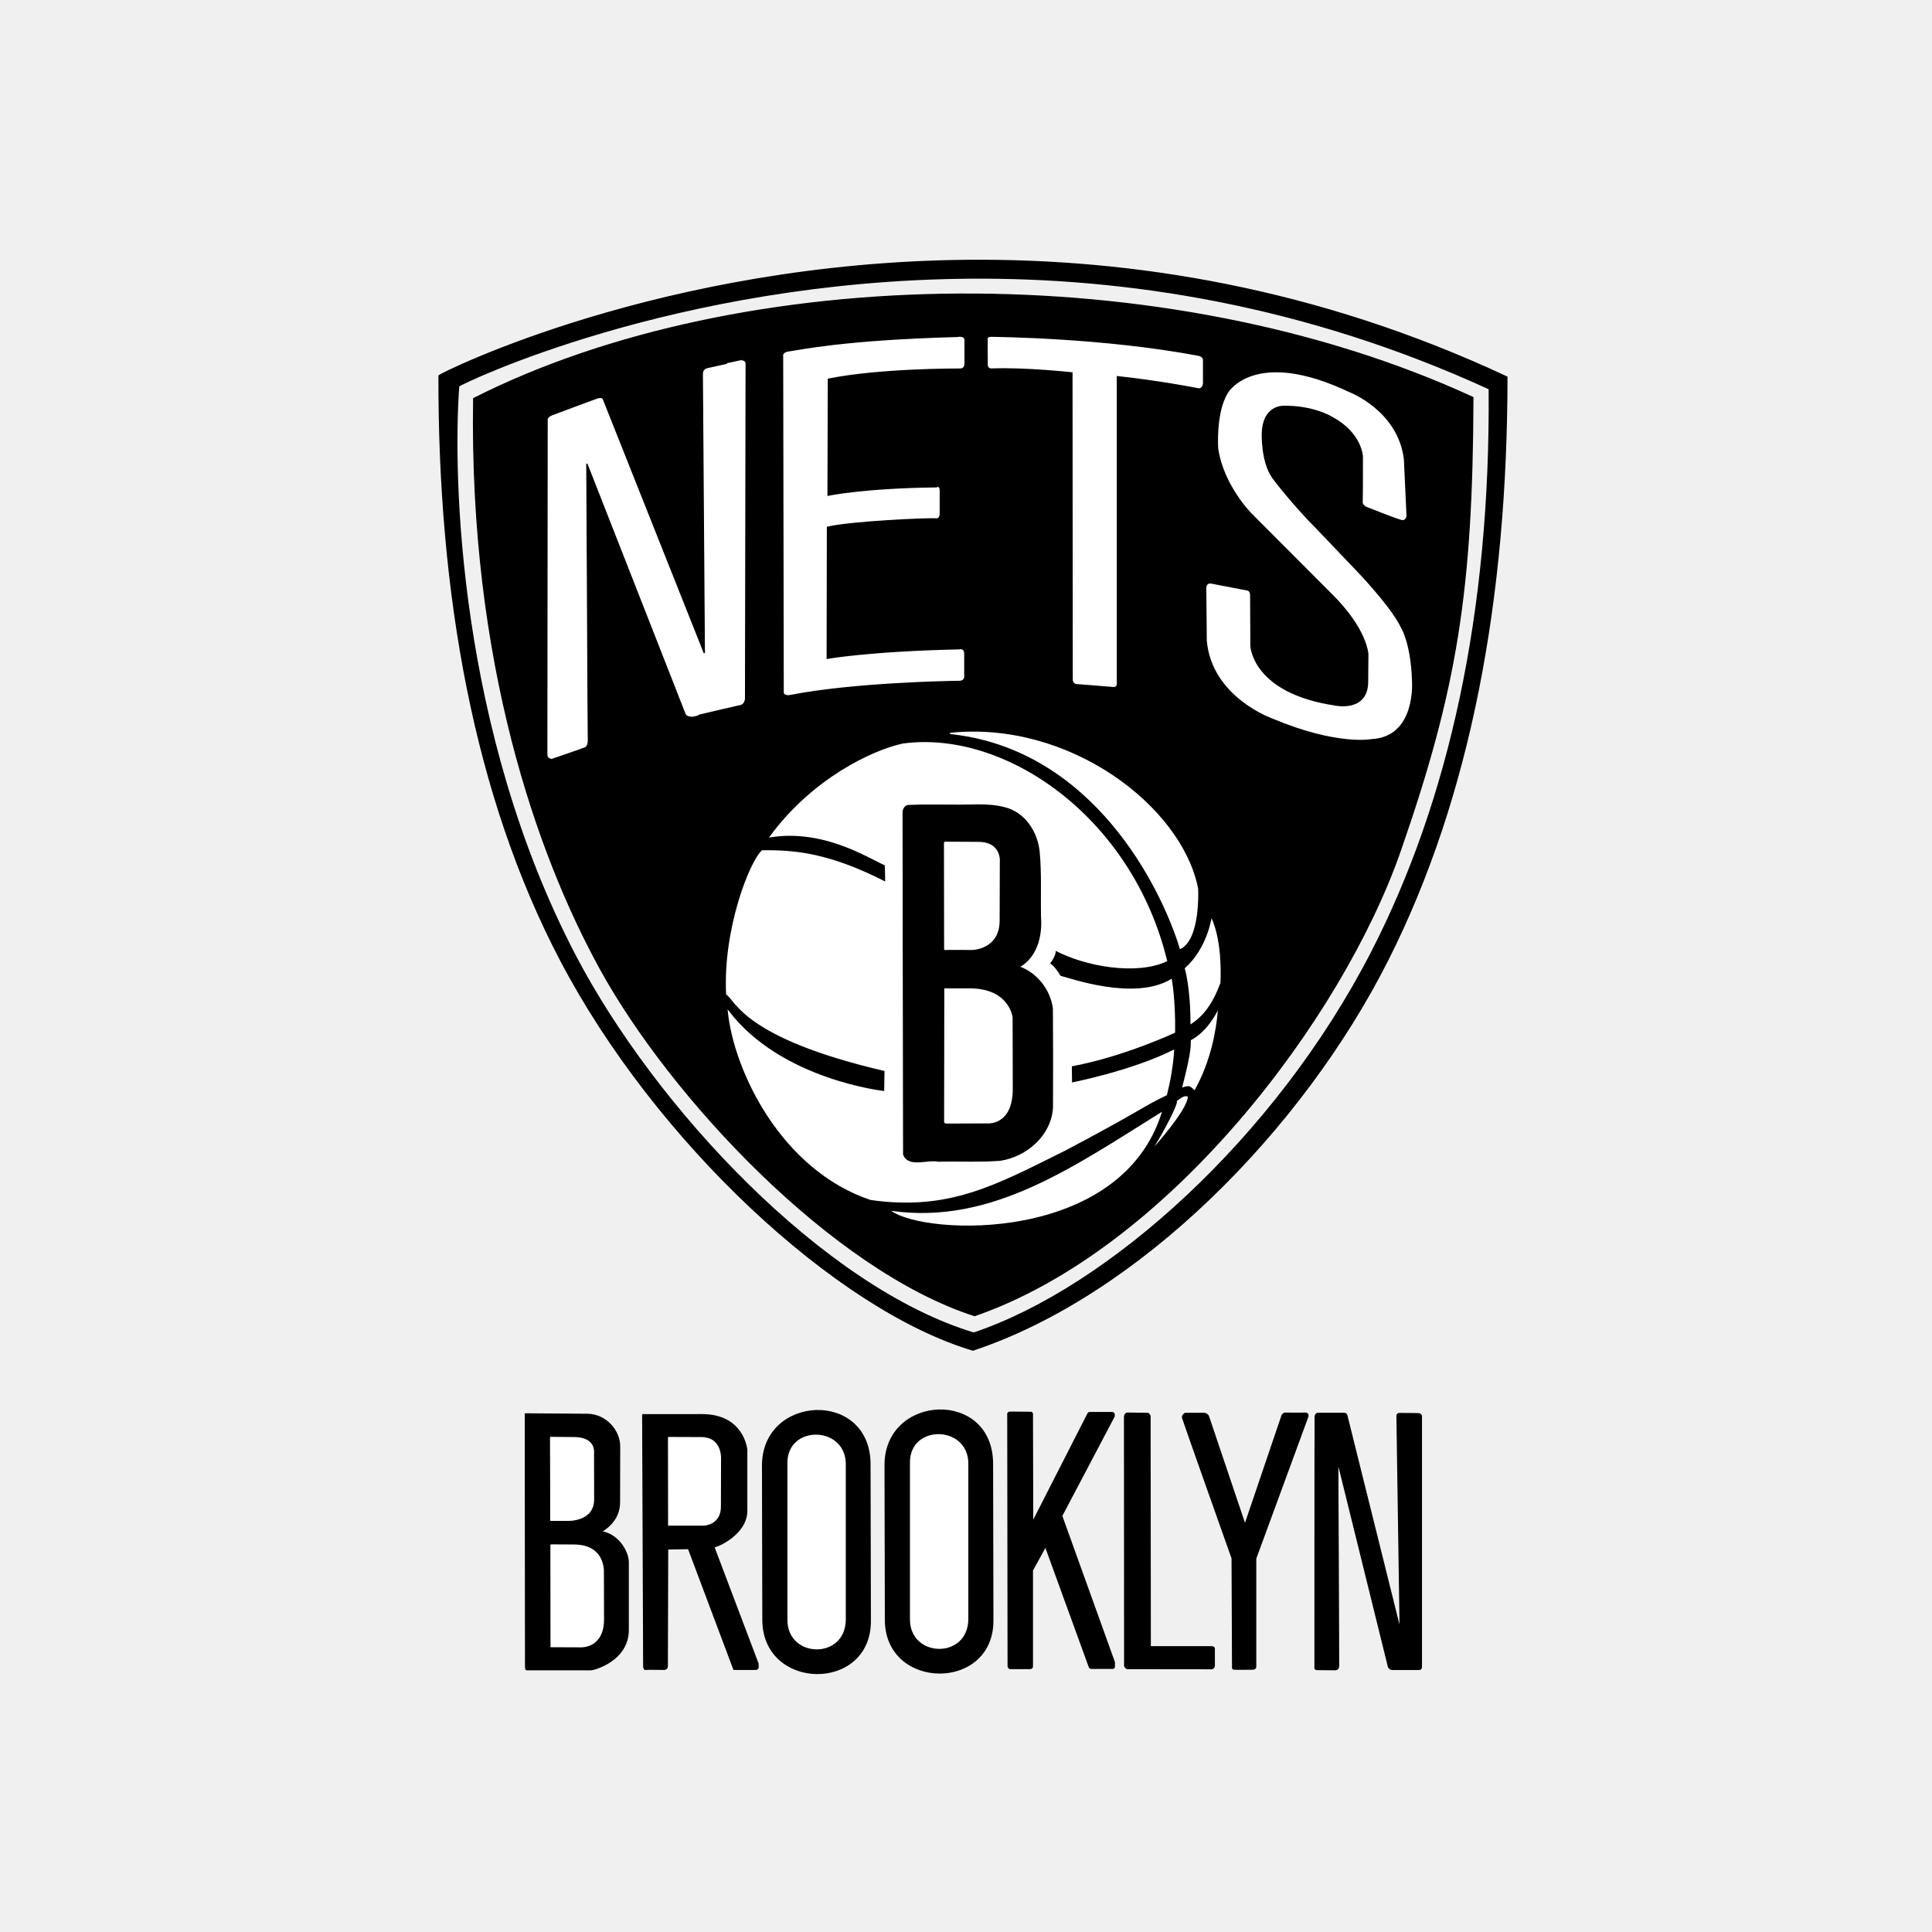
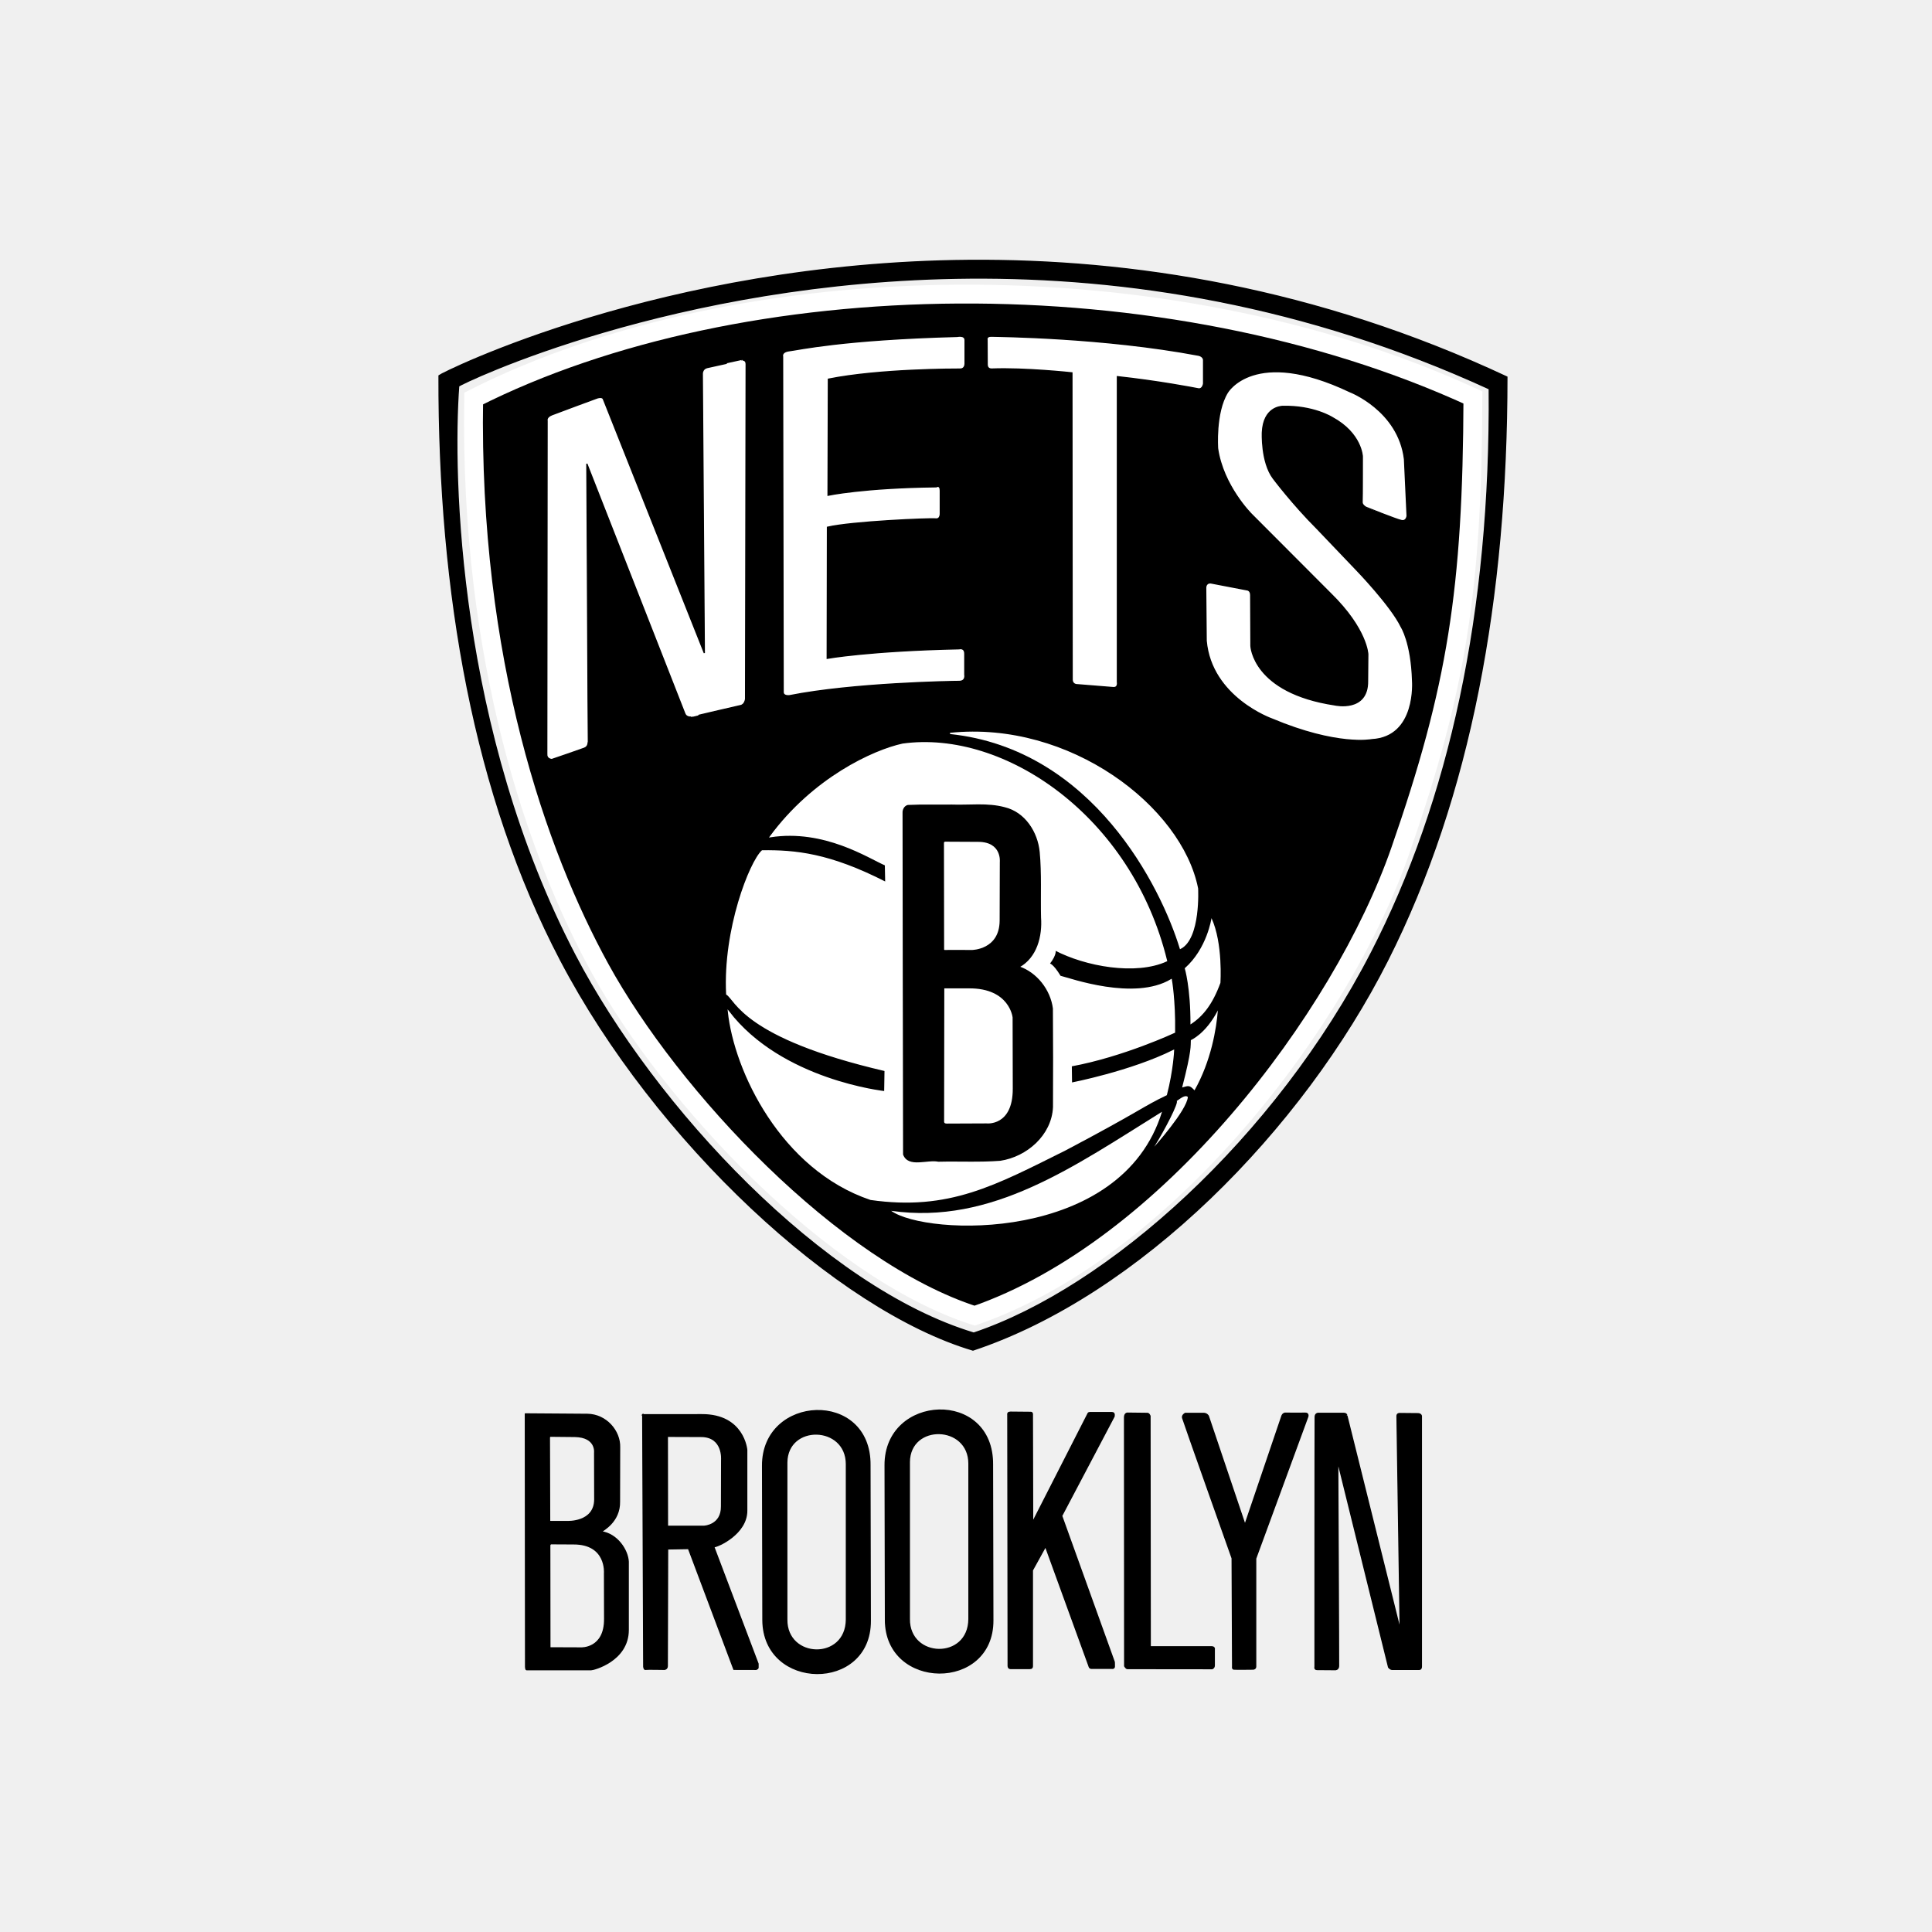
- <svg xmlns="http://www.w3.org/2000/svg" width="512" height="512" viewBox="0 0 512 512" version="1.1">
-   <g stroke="none" stroke-width="1" fill="none">
-     <path d="M256.83 69.002c-81.627.624-139.939 29.956-140.485 30.55-.118 57.861 9.37 111.284 32.196 154.868 25.172 48.064 73.201 92.68 109.304 103.37 43.933-14.59 87.176-58.344 109.877-103.266 21.97-43.477 31.594-96.09 31.623-154.613-50.599-23.678-99.758-31.235-142.515-30.909zm.172 4.696c41.201-.307 88.651 6.874 137.659 29.348.524 59.253-10.563 109.266-31.195 149.352-25.477 49.499-69.897 88.988-105.42 100.884-39.834-12.023-84.506-59.644-105.623-100.084-31.124-59.602-32.633-127.07-30.866-150.888.526-.576 56.79-28.026 135.446-28.611z" stroke="#000" stroke-width=".32" fill="#000" />
-     <path d="M390.338 105.328c-81.409-37.502-193.885-35.626-264.811.279-1.127 69.686 16.894 120.77 33.503 151.049 18.734 34.152 61.551 79.863 99.252 92.006 51.266-17.725 97.362-78.847 112.789-123.145 15.018-43.121 19.096-69.084 19.267-120.189z" stroke="#000" stroke-width=".299" fill="#000" />
-     <path d="M144.901 199.981l.089-88.489s-.312-.936 1.249-1.56c1.561-.624 12-4.458 12-4.458s1.338-.49 1.651.267c.312.758 26.765 67.314 26.765 67.314l-.535-74.001s-.033-1.337 1.271-1.638c1.305-.301 9.213-2.014 9.182-2.014-.032 0 1.167-.189 1.167 1.072 0 1.261-.156 88.751-.156 88.751s-.145 1.527-1.327 1.761c-1.182.234-12.903 3.009-12.858 3.009.045 0-1.427.357-1.918-.892-.491-1.248-25.962-66.199-25.962-66.199s.401 73.689.357 73.733c-.045.045.134 1.204-1.026 1.649-1.16.446-8.609 2.987-8.609 2.987s-1.338-.045-1.338-1.293zm62.496-105.473s-.446-1.293 1.829-1.56c2.275-.267 14.141-2.987 44.474-3.789 0 0 2.052-.446 2.052.981v6.241c0 .357-.134 1.427-1.294 1.427-1.16 0-21.412-.045-34.928 2.675l-.089 30.759s9.412-2.006 28.683-2.229c0 0 1.061-.637 1.061 1.002v5.989s.126 1.702-1.262 1.513c-1.388-.189-22.206.693-28.641 2.207l-.063 34.737s11.292-2.017 34.949-2.522c0 0 1.514-.441 1.514 1.324v5.548s.379 1.765-1.514 1.765-28.073.441-44.917 3.783c0 0-1.703.252-1.703-.946l-.152-88.904zm76.738 85.626l-.063-81.327s-12.491-1.355-21.228-1.009c0 0-1.23.126-1.23-1.166 0-1.292-.032-6.525-.032-6.525s-.314-1.064 1.167-1.009c1.581.059 29.552.269 54.885 5.043 0 0 1.325.252 1.325 1.324v6.178s-.189 1.639-1.451 1.387-10.409-2.017-21.386-3.215v80.948s.315 1.576-1.136 1.45l-9.4-.757s-1.388.126-1.451-1.324zm77.848-45.707s-1.072-.567-1.009-1.387c.063-.82.063-12.041.063-12.041s-.189-6.115-7.949-10.339c0 0-5.047-3.215-13.311-2.963-.315.063-4.921.189-5.236 6.872 0 0-.379 7.88 2.902 12.231 0 0 5.11 6.809 11.545 13.239l10.472 10.97s9.147 9.457 11.86 15.067c0 0 2.713 4.098 3.028 14.311 0 0 1.199 15.004-10.851 15.635 0 0-9.084 1.828-26.433-5.485 0 0-16.087-5.674-17.412-20.741l-.126-13.996s-.063-1.387 1.325-1.324l9.526 1.828s1.066 0 1.072 1.387l.063 13.491s.442 12.357 22.269 15.635c0 0 8.769 1.954 8.643-6.367l.063-7.061s-.189-6.62-9.841-16.076l-21.007-21.057s-7.524-7.492-8.958-17.4c0 0-.694-9.457 2.586-14.815 0 0 7.066-12.294 32.426-.252 0 0 12.933 4.917 14.51 17.904l.694 15.004s-.126 1.513-1.451 1.261c-1.325-.252-9.463-3.53-9.463-3.53z" stroke="#000" stroke-width=".32" fill="#fff" />
-     <path d="M250.578 222.895s-.446-.134-.446.535 0 28.129-.045 28.129c0 0-.045.49.491.49.535 0 7.048-.045 7.048-.045s7.494-.981 7.494-7.623v-15.201c.213-7.021-5.846-6.279-7.717-6.33l-6.825.045zm0 39.006s-.446-.045-.491.535c0 0 .045 34.771 0 34.771s0 .58.669.624c.669.045 10.126.134 10.126.134.852-.473 7.823 1.234 7.851-9.807v-17.519c-.169-1.492-.787-8.941-12.401-8.737h-5.754z" stroke="#000" stroke-width=".32" />
-     <path d="M239.203 197.217c-7.762 1.694-23.642 9.005-35.062 24.518 14.364-2.229 26.14 5.617 30.512 7.489l.089 4.636c-14.988-7.668-23.999-8.47-32.743-8.381-3.212 2.942-10.284 20.789-9.412 37.981 2.424 1.453 4.372 11.502 41.976 20.239l-.089 5.617s-27.435-2.924-41.442-21.29c1.626 15.799 14.105 41.866 37.695 49.821 20.732 2.953 32.956-3.842 51.683-13.165 20.296-10.733 20.087-11.41 26.68-14.559 1.682-6.494 1.909-11.742 1.909-11.742-11.229 5.611-27.053 8.674-27.053 8.674l-.063-4.602c13.753-2.522 27.379-8.889 27.379-8.889.117-8.588-.864-13.937-.864-13.937-9.814 5.884-26.854-.267-29.442-.892-2.052-3.388-2.944-3.299-2.944-3.299 2.141-2.764 1.517-3.745 1.517-3.745 8.119 4.28 21.501 6.687 29.62 2.942-9.279-38.159-43.002-61.162-69.946-57.417z" stroke="#fff" stroke-width=".32" fill="#fff" />
-     <path d="M236.169 320.879c9.141 6.646 61.042 8.731 71.775-26.257-23.215 14.423-45.087 30.071-71.775 26.257zm69.731-16.99s8.643-9.646 8.895-13.176c-.704-.685-2.021.435-2.965 1.072.656.273-3.141 7.658-5.93 12.104zm9.683-28.244c-.095 1.576.315 2.427-2.303 12.546 1.766-.504 1.956-.63 3.28.757 4.395-7.768 5.813-16.378 6.182-21.183-3.217 6.241-7.16 7.88-7.16 7.88z" fill="#fff" />
-     <path d="M239.344 215.438c.05 30.163.069 60.326.138 90.488 1.295 3.448 6.26 1.164 9.205 1.781 5.456-.133 10.939.172 16.378-.244 6.985-1.049 13.49-6.73 13.83-14.052.053-8.715.038-17.439-.025-26.155-.634-4.866-4.17-9.418-8.843-11.017 4.661-2.555 6.064-8.176 5.699-13.115-.14-5.768.189-11.561-.35-17.308-.499-5.235-3.81-10.467-9.164-11.748-4.562-1.229-9.327-.519-13.991-.692-3.873.057-7.775-.082-11.629.102-.848.221-1.299 1.133-1.248 1.96z" stroke="#000" stroke-width=".32" fill="#000" />
-     <path d="M250.399 222.895s-.401.089-.401.49l.045 28.174s-.045.401.446.357c.491-.045 7.093 0 7.093 0s7.45-.045 7.494-7.935l.045-15.558s.58-5.439-5.844-5.483l-8.877-.045zm-.312 38.872l-.045 35.529s-.045.624.848.624c.892 0 10.528-.045 10.528-.045s7.182.847 7.137-9.406l-.045-18.857s-.803-7.935-11.777-7.846h-6.647z" stroke="#000" stroke-width=".32" fill="#fff" />
-     <path d="M321.059 243.312c3.078 6.687 2.364 17.163 2.364 17.163-2.052 5.617-4.595 8.871-7.94 11.011.045-9.763-1.517-14.889-1.517-14.889 5.933-5.216 7.093-13.284 7.093-13.284z" fill="#fff" />
-     <path d="M317.357 235.466c-4.282-21.665-33.992-44.4-65.574-41.102 37.979 3.996 56.098 40.815 61.024 56.972 5.264-2.675 4.55-15.87 4.55-15.87z" stroke="#fff" stroke-width=".32" fill="#fff" />
-     <path d="M139.222 374.697l.058 66.99s0 .802.268.802h17.13c.572.02 9.792-2.319 9.814-10.521v-18.099c-.15-3.083-2.938-7.344-7.137-7.935.347-.369 4.933-2.622 4.818-8.024l.032-14.349c.133-4.316-3.56-8.691-8.574-8.749l-16.407-.116z" stroke="#000" stroke-width=".32" fill="#000" />
-     <path d="M145.851 380.613c-.032.063-.252 0-.252.41l.063 21.908s-.095.284.252.284h4.448s7.16.347 7.255-5.769l-.032-12.451s.568-4.224-5.268-4.319l-6.466-.063zm.095 28.496c-.315.315-.252.473-.252.473l.032 26.825s-.032.284.189.284l8.107.032s6.277.284 6.214-7.723l-.032-12.104s.662-7.786-8.233-7.754l-6.025-.032z" stroke="#000" stroke-width=".32" fill="#fff" />
-     <path d="M170.328 374.922l.268 66.765s.089.802.446.713c.357-.089 5.085 0 5.085 0s.714-.089.714-.892c0-.802.089-31.027.089-31.027l5.531-.089 12.024 31.998 5.877.016s.468-.104.531-.451v-1.04l-11.734-31.002c1.134-.024 8.775-3.482 8.737-9.598v-16.076s-.757-9.394-11.955-9.33l-15.615.014z" stroke="#000" stroke-width=".32" fill="#000" />
-     <path d="M176.858 380.645l.032 23.831h9.684s4.7-.189 4.637-5.296l.032-12.294s.536-6.273-5.552-6.21l-8.832-.032z" stroke="#000" stroke-width=".32" fill="#fff" />
-     <path d="M202.089 388.46l.089 40.923c.149 18.62 28.526 18.942 28.46.178l-.089-41.28c.185-19.975-28.549-18.634-28.46.178z" stroke="#000" stroke-width=".32" fill="#000" />
-     <path d="M208.512 387.568v41.637c-.089 10.523 15.702 10.968 15.791 0v-41.191c-.005-10.384-15.679-10.731-15.791-.446z" stroke="#000" stroke-width=".32" fill="#fff" />
-     <path d="M234.564 388.325l.089 40.923c-.029 18.62 28.526 18.942 28.46.178l-.089-41.28c.185-19.975-28.549-18.634-28.46.178z" stroke="#000" stroke-width=".32" fill="#000" />
-     <path d="M240.987 387.433v41.637c-.089 10.523 15.702 10.968 15.791 0v-41.191c-.005-10.384-15.679-10.731-15.791-.446z" stroke="#000" stroke-width=".32" fill="#fff" />
-     <path d="M272.837 374.284l-4.996-.045c-.09.067-.904-.158-.758.802l.089 66.422s-.021.697.58.713c.758.02 5.041 0 5.041 0 .052-.035.876.174.803-.758v-25.276l3.479-6.308 11.531 31.718s.067.557.647.58h5.442s.602.089.625-.468c.022-.557-.022-1.204-.022-1.204l-13.94-38.739 13.873-26.324s.29-1.07-.535-1.048h-5.933c-.187.021-.355.07-.424.267l-14.676 28.776-.067-28.419s.111-.713-.468-.691h-.29zm31.17.277l-5.236-.063s-.757 0-.757 1.135l.037 65.902s.349.657.728.657l22.451.026s.568-.171.568-.864v-4.253s.189-.693-.757-.693h-16.213l-.063-61.153s-.252-.757-.757-.693zm15.014 0h-4.921s-.883.441-.694 1.198c.189.757 13.122 37.196 13.122 37.196l.126 28.685s-.126.63.315.694c.442.063 5.11 0 5.11 0s.694 0 .694-.693v-28.622l13.753-37.448s.505-1.135-.757-1.072c-1.262.063-5.173 0-5.173 0s-.694 0-.946.946l-9.715 28.622-9.715-28.811s-.379-.693-1.199-.693zm37.1-.01h-6.87s-.669.045-.714.892c-.045.847-.045 66.244-.045 66.244s-.223.758.535.758l4.862.037s.803.008.848-.929c.045-.936-.223-54.296-.223-54.296l13.472 54.563s.36.543.895.587h7.145s.658.126.658-.765v-66.378s-.045-.58-.892-.624l-4.862-.045s-.714-.045-.714.669l.85 56.666-14.131-56.771s-.052-.618-.815-.609z" stroke="#000" stroke-width=".32" fill="#000" />
+ <svg xmlns="http://www.w3.org/2000/svg" version="1.1" id="Layer_1" x="0px" y="0px" width="512px" height="512px" viewBox="0 0 512 512" enable-background="new 0 0 512 512" xml:space="preserve">
+   <g>
+     <path stroke="#000000" stroke-width="0.32" d="M256.83,69.002c-81.627,0.624-139.939,29.956-140.485,30.55   c-0.118,57.861,9.37,111.284,32.196,154.868c25.172,48.064,73.201,92.68,109.304,103.37   c43.933-14.59,87.176-58.345,109.877-103.266c21.971-43.477,31.595-96.09,31.623-154.613   C348.746,76.233,299.587,68.676,256.83,69.002L256.83,69.002z M257.002,73.698c41.201-0.307,88.651,6.874,137.659,29.348   c0.523,59.253-10.563,109.266-31.195,149.352c-25.477,49.499-69.897,88.989-105.42,100.884   c-39.834-12.023-84.506-59.644-105.623-100.084c-31.124-59.602-32.633-127.07-30.866-150.888   C122.083,101.734,178.347,74.284,257.002,73.698L257.002,73.698z" />
+     <path stroke="#FFFFFF" stroke-width="5" d="M390.338,105.328c-81.409-37.502-193.885-35.626-264.811,0.279   c-1.127,69.686,16.894,120.77,33.503,151.049c18.734,34.152,61.551,79.863,99.252,92.006   c51.266-17.725,97.361-78.848,112.789-123.145C386.089,182.396,390.167,156.433,390.338,105.328L390.338,105.328z" />
+     <path fill="#FFFFFF" stroke="#000000" stroke-width="0.32" d="M144.901,199.981l0.089-88.489c0,0-0.312-0.936,1.249-1.56   c1.561-0.624,12-4.458,12-4.458s1.338-0.49,1.651,0.267c0.312,0.758,26.765,67.314,26.765,67.314l-0.535-74.001   c0,0-0.033-1.337,1.271-1.638c1.305-0.301,9.213-2.014,9.182-2.014c-0.032,0,1.167-0.189,1.167,1.072   c0,1.261-0.156,88.751-0.156,88.751s-0.145,1.527-1.327,1.761c-1.182,0.234-12.903,3.009-12.858,3.009s-1.427,0.357-1.918-0.892   c-0.491-1.248-25.962-66.199-25.962-66.199s0.401,73.689,0.357,73.733c-0.045,0.045,0.134,1.204-1.026,1.649   c-1.16,0.446-8.609,2.987-8.609,2.987s-1.338-0.045-1.338-1.293L144.901,199.981z M207.397,94.508c0,0-0.446-1.293,1.829-1.56   c2.275-0.267,14.141-2.987,44.474-3.789c0,0,2.052-0.446,2.052,0.981v6.241c0,0.357-0.134,1.427-1.294,1.427   s-21.412-0.045-34.928,2.675l-0.089,30.759c0,0,9.412-2.006,28.683-2.229c0,0,1.061-0.637,1.061,1.002v5.989   c0,0,0.126,1.702-1.262,1.513c-1.388-0.189-22.206,0.693-28.641,2.207l-0.063,34.737c0,0,11.292-2.017,34.949-2.522   c0,0,1.514-0.441,1.514,1.324v5.548c0,0,0.379,1.765-1.514,1.765s-28.073,0.441-44.917,3.783c0,0-1.703,0.252-1.703-0.946   L207.397,94.508L207.397,94.508z M284.135,180.134l-0.062-81.327c0,0-12.491-1.355-21.229-1.009c0,0-1.229,0.126-1.229-1.166   s-0.032-6.525-0.032-6.525s-0.314-1.064,1.167-1.009c1.581,0.059,29.552,0.269,54.885,5.043c0,0,1.325,0.252,1.325,1.324v6.178   c0,0-0.189,1.639-1.451,1.387c-1.262-0.252-10.409-2.017-21.386-3.215v80.948c0,0,0.315,1.576-1.136,1.45l-9.4-0.757   c0,0-1.388,0.126-1.451-1.324V180.134z M361.983,134.427c0,0-1.072-0.567-1.01-1.387c0.063-0.82,0.063-12.041,0.063-12.041   s-0.189-6.115-7.949-10.339c0,0-5.047-3.215-13.311-2.963c-0.315,0.062-4.921,0.188-5.236,6.872c0,0-0.379,7.88,2.902,12.231   c0,0,5.109,6.809,11.545,13.239l10.472,10.97c0,0,9.147,9.457,11.86,15.067c0,0,2.713,4.098,3.027,14.311   c0,0,1.199,15.004-10.851,15.635c0,0-9.084,1.828-26.433-5.485c0,0-16.088-5.674-17.412-20.741l-0.126-13.996   c0,0-0.063-1.387,1.324-1.324l9.526,1.828c0,0,1.066,0,1.072,1.387l0.062,13.491c0,0,0.442,12.357,22.27,15.635   c0,0,8.769,1.954,8.643-6.367l0.063-7.061c0,0-0.189-6.62-9.841-16.076l-21.008-21.057c0,0-7.523-7.492-8.958-17.4   c0,0-0.693-9.457,2.586-14.815c0,0,7.066-12.294,32.427-0.252c0,0,12.933,4.917,14.51,17.904l0.694,15.004   c0,0-0.126,1.513-1.451,1.261S361.983,134.428,361.983,134.427L361.983,134.427z" />
+     <path fill="none" stroke="#000000" stroke-width="0.32" d="M250.578,222.895c0,0-0.446-0.134-0.446,0.535   c0,0.669,0,28.129-0.045,28.129c0,0-0.045,0.49,0.491,0.49c0.535,0,7.048-0.045,7.048-0.045s7.494-0.981,7.494-7.623V229.18   c0.213-7.021-5.847-6.279-7.718-6.33L250.578,222.895L250.578,222.895z M250.578,261.9c0,0-0.446-0.045-0.491,0.535   c0,0,0.045,34.771,0,34.771s0,0.58,0.669,0.624c0.669,0.045,10.126,0.134,10.126,0.134c0.853-0.473,7.823,1.234,7.851-9.807v-17.52   c-0.168-1.492-0.786-8.94-12.4-8.736h-5.754V261.9z" />
+     <path fill="#FFFFFF" stroke="#FFFFFF" stroke-width="0.32" d="M239.203,197.217c-7.762,1.694-23.642,9.005-35.062,24.518   c14.364-2.229,26.14,5.617,30.512,7.489l0.089,4.636c-14.988-7.668-23.999-8.47-32.743-8.381   c-3.212,2.942-10.284,20.789-9.412,37.981c2.424,1.453,4.372,11.502,41.976,20.239l-0.089,5.617c0,0-27.435-2.924-41.442-21.291   c1.626,15.8,14.105,41.867,37.695,49.822c20.732,2.952,32.957-3.843,51.683-13.166c20.296-10.732,20.087-11.41,26.68-14.559   c1.682-6.494,1.909-11.742,1.909-11.742c-11.229,5.611-27.054,8.674-27.054,8.674l-0.062-4.602   c13.753-2.521,27.379-8.889,27.379-8.889c0.117-8.588-0.863-13.938-0.863-13.938c-9.814,5.884-26.854-0.268-29.442-0.893   c-2.052-3.387-2.944-3.298-2.944-3.298c2.141-2.764,1.518-3.745,1.518-3.745c8.119,4.28,21.5,6.687,29.62,2.942   C299.87,216.474,266.146,193.471,239.203,197.217L239.203,197.217z" />
+     <path fill="#FFFFFF" d="M236.169,320.879c9.141,6.646,61.042,8.73,71.775-26.257C284.729,309.045,262.857,324.693,236.169,320.879z    M305.9,303.889c0,0,8.643-9.646,8.895-13.176c-0.704-0.686-2.021,0.436-2.965,1.072   C312.486,292.059,308.689,299.443,305.9,303.889z M315.583,275.645c-0.095,1.576,0.315,2.428-2.303,12.547   c1.766-0.504,1.956-0.631,3.279,0.757c4.396-7.769,5.813-16.378,6.183-21.183C319.525,274.006,315.582,275.645,315.583,275.645   L315.583,275.645z" />
+     <path stroke="#000000" stroke-width="0.32" d="M239.344,215.438c0.05,30.163,0.069,60.326,0.138,90.488   c1.295,3.448,6.26,1.164,9.205,1.781c5.456-0.133,10.939,0.172,16.377-0.244c6.985-1.049,13.49-6.73,13.83-14.052   c0.054-8.716,0.039-17.438-0.024-26.155c-0.634-4.865-4.17-9.418-8.843-11.017c4.66-2.555,6.063-8.176,5.699-13.115   c-0.141-5.768,0.188-11.561-0.351-17.308c-0.499-5.235-3.81-10.467-9.164-11.748c-4.562-1.229-9.327-0.519-13.991-0.692   c-3.873,0.057-7.775-0.082-11.629,0.102C239.744,213.699,239.293,214.611,239.344,215.438L239.344,215.438z" />
+     <path fill="#FFFFFF" stroke="#000000" stroke-width="0.32" d="M250.399,222.895c0,0-0.401,0.089-0.401,0.49l0.045,28.174   c0,0-0.045,0.401,0.446,0.357c0.491-0.045,7.093,0,7.093,0s7.45-0.045,7.494-7.935l0.045-15.558c0,0,0.58-5.439-5.844-5.483   L250.399,222.895L250.399,222.895z M250.087,261.768l-0.045,35.528c0,0-0.045,0.624,0.848,0.624c0.892,0,10.528-0.045,10.528-0.045   s7.182,0.848,7.137-9.406l-0.045-18.857c0,0-0.803-7.935-11.777-7.846h-6.646L250.087,261.768z" />
+     <path fill="#FFFFFF" d="M321.059,243.312c3.078,6.687,2.364,17.163,2.364,17.163c-2.052,5.617-4.595,8.871-7.939,11.012   c0.045-9.764-1.518-14.889-1.518-14.889C319.899,251.381,321.059,243.313,321.059,243.312L321.059,243.312z" />
+     <path fill="#FFFFFF" stroke="#FFFFFF" stroke-width="0.32" d="M317.357,235.466c-4.282-21.665-33.992-44.4-65.574-41.102   c37.979,3.996,56.098,40.815,61.023,56.972C318.071,248.661,317.357,235.466,317.357,235.466L317.357,235.466z" />
+     <path stroke="#000000" stroke-width="0.32" d="M159.355,405.934c0.347-0.368,4.933-2.622,4.818-8.023l0.032-14.35   c0.133-4.315-3.56-8.69-8.574-8.748l-16.407-0.117l-0.002,0.002l0.058,66.989c0,0,0,0.803,0.268,0.803h17.13   c0.572,0.02,9.792-2.319,9.814-10.521v-18.099C166.342,410.786,163.554,406.525,159.355,405.934z M145.599,381.023   c0-0.41,0.22-0.348,0.252-0.41l6.466,0.062c5.836,0.096,5.268,4.319,5.268,4.319l0.032,12.451   c-0.095,6.115-7.255,5.769-7.255,5.769h-4.448c-0.347,0-0.252-0.284-0.252-0.284L145.599,381.023z M154.022,436.723l-8.107-0.031   c-0.221,0-0.189-0.284-0.189-0.284l-0.032-26.825c0,0-0.063-0.158,0.252-0.473v0.001l6.025,0.031   c8.895-0.031,8.233,7.755,8.233,7.755L160.236,429C160.299,437.007,154.022,436.723,154.022,436.723z" />
+     <g>
+       <polygon stroke="#000000" stroke-width="0.32" points="170.326,374.923 170.328,374.923 170.328,374.922   " />
+       <path stroke="#000000" stroke-width="0.32" d="M189.159,409.913c1.134-0.024,8.775-3.482,8.737-9.598v-16.076    c0,0-0.757-9.394-11.955-9.33l-15.613,0.014l0.268,66.765c0,0,0.089,0.802,0.446,0.713c0.357-0.09,5.085,0,5.085,0    s0.714-0.09,0.714-0.893c0-0.802,0.089-31.026,0.089-31.026l5.531-0.09l12.024,31.998l5.877,0.017c0,0,0.468-0.104,0.531-0.451    v-1.04L189.159,409.913z M176.89,404.476l-0.032-23.831h0.001l8.832,0.031c6.088-0.062,5.552,6.21,5.552,6.21l-0.032,12.294    c0.063,5.107-4.637,5.296-4.637,5.296H176.89z" />
+     </g>
+     <path stroke="#000000" stroke-width="0.32" d="M230.549,388.281c0.185-19.975-28.549-18.635-28.46,0.178v0.001l0.089,40.923   c0.149,18.62,28.526,18.942,28.46,0.178L230.549,388.281z M224.303,429.205c-0.089,10.968-15.88,10.522-15.791,0v-41.637   c0.112-10.285,15.786-9.938,15.791,0.445V429.205z" />
+     <path stroke="#000000" stroke-width="0.32" d="M263.023,388.146c0.186-19.976-28.548-18.635-28.459,0.178v0.001l0.089,40.923   c-0.029,18.62,28.527,18.942,28.46,0.178L263.023,388.146z M256.777,429.07c-0.088,10.968-15.879,10.522-15.791,0v-41.637   c0.112-10.285,15.787-9.938,15.791,0.445V429.07z" />
+     <path stroke="#000000" stroke-width="0.32" d="M272.837,374.284l-4.996-0.046c-0.09,0.068-0.903-0.157-0.758,0.803l0.089,66.422   c0,0-0.021,0.697,0.58,0.713c0.758,0.021,5.041,0,5.041,0c0.052-0.035,0.876,0.174,0.803-0.758v-25.276l3.479-6.308l11.53,31.718   c0,0,0.067,0.558,0.647,0.58h5.442c0,0,0.602,0.089,0.625-0.468c0.021-0.557-0.022-1.204-0.022-1.204l-13.94-38.739l13.873-26.324   c0,0,0.291-1.069-0.535-1.047h-5.933c-0.187,0.021-0.354,0.069-0.424,0.266l-14.676,28.776l-0.067-28.419   c0,0,0.111-0.713-0.468-0.691h-0.29L272.837,374.284z M304.007,374.561l-5.235-0.062c0,0-0.758,0-0.758,1.135l0.037,65.902   c0,0,0.35,0.657,0.729,0.657l22.451,0.025c0,0,0.567-0.171,0.567-0.863v-4.254c0,0,0.189-0.692-0.757-0.692h-16.213l-0.062-61.153   c0,0-0.252-0.757-0.758-0.692L304.007,374.561z M319.021,374.561H314.1c0,0-0.883,0.441-0.693,1.198   c0.188,0.757,13.122,37.196,13.122,37.196l0.126,28.685c0,0-0.126,0.63,0.314,0.694c0.442,0.063,5.11,0,5.11,0s0.694,0,0.694-0.693   v-28.622l13.753-37.448c0,0,0.505-1.135-0.757-1.071c-1.263,0.063-5.174,0-5.174,0s-0.693,0-0.945,0.946l-9.716,28.622   l-9.715-28.812c0,0-0.379-0.693-1.198-0.693V374.561z M356.121,374.551h-6.87c0,0-0.669,0.045-0.714,0.893   c-0.045,0.847-0.045,66.244-0.045,66.244s-0.223,0.758,0.535,0.758l4.861,0.037c0,0,0.804,0.008,0.849-0.93   c0.045-0.936-0.224-54.296-0.224-54.296l13.473,54.563c0,0,0.359,0.543,0.895,0.587h7.146c0,0,0.657,0.126,0.657-0.766v-66.378   c0,0-0.045-0.58-0.892-0.623l-4.862-0.045c0,0-0.714-0.046-0.714,0.668l0.851,56.666l-14.132-56.771   C356.935,375.159,356.883,374.541,356.121,374.551L356.121,374.551z" />
  </g>
</svg>
